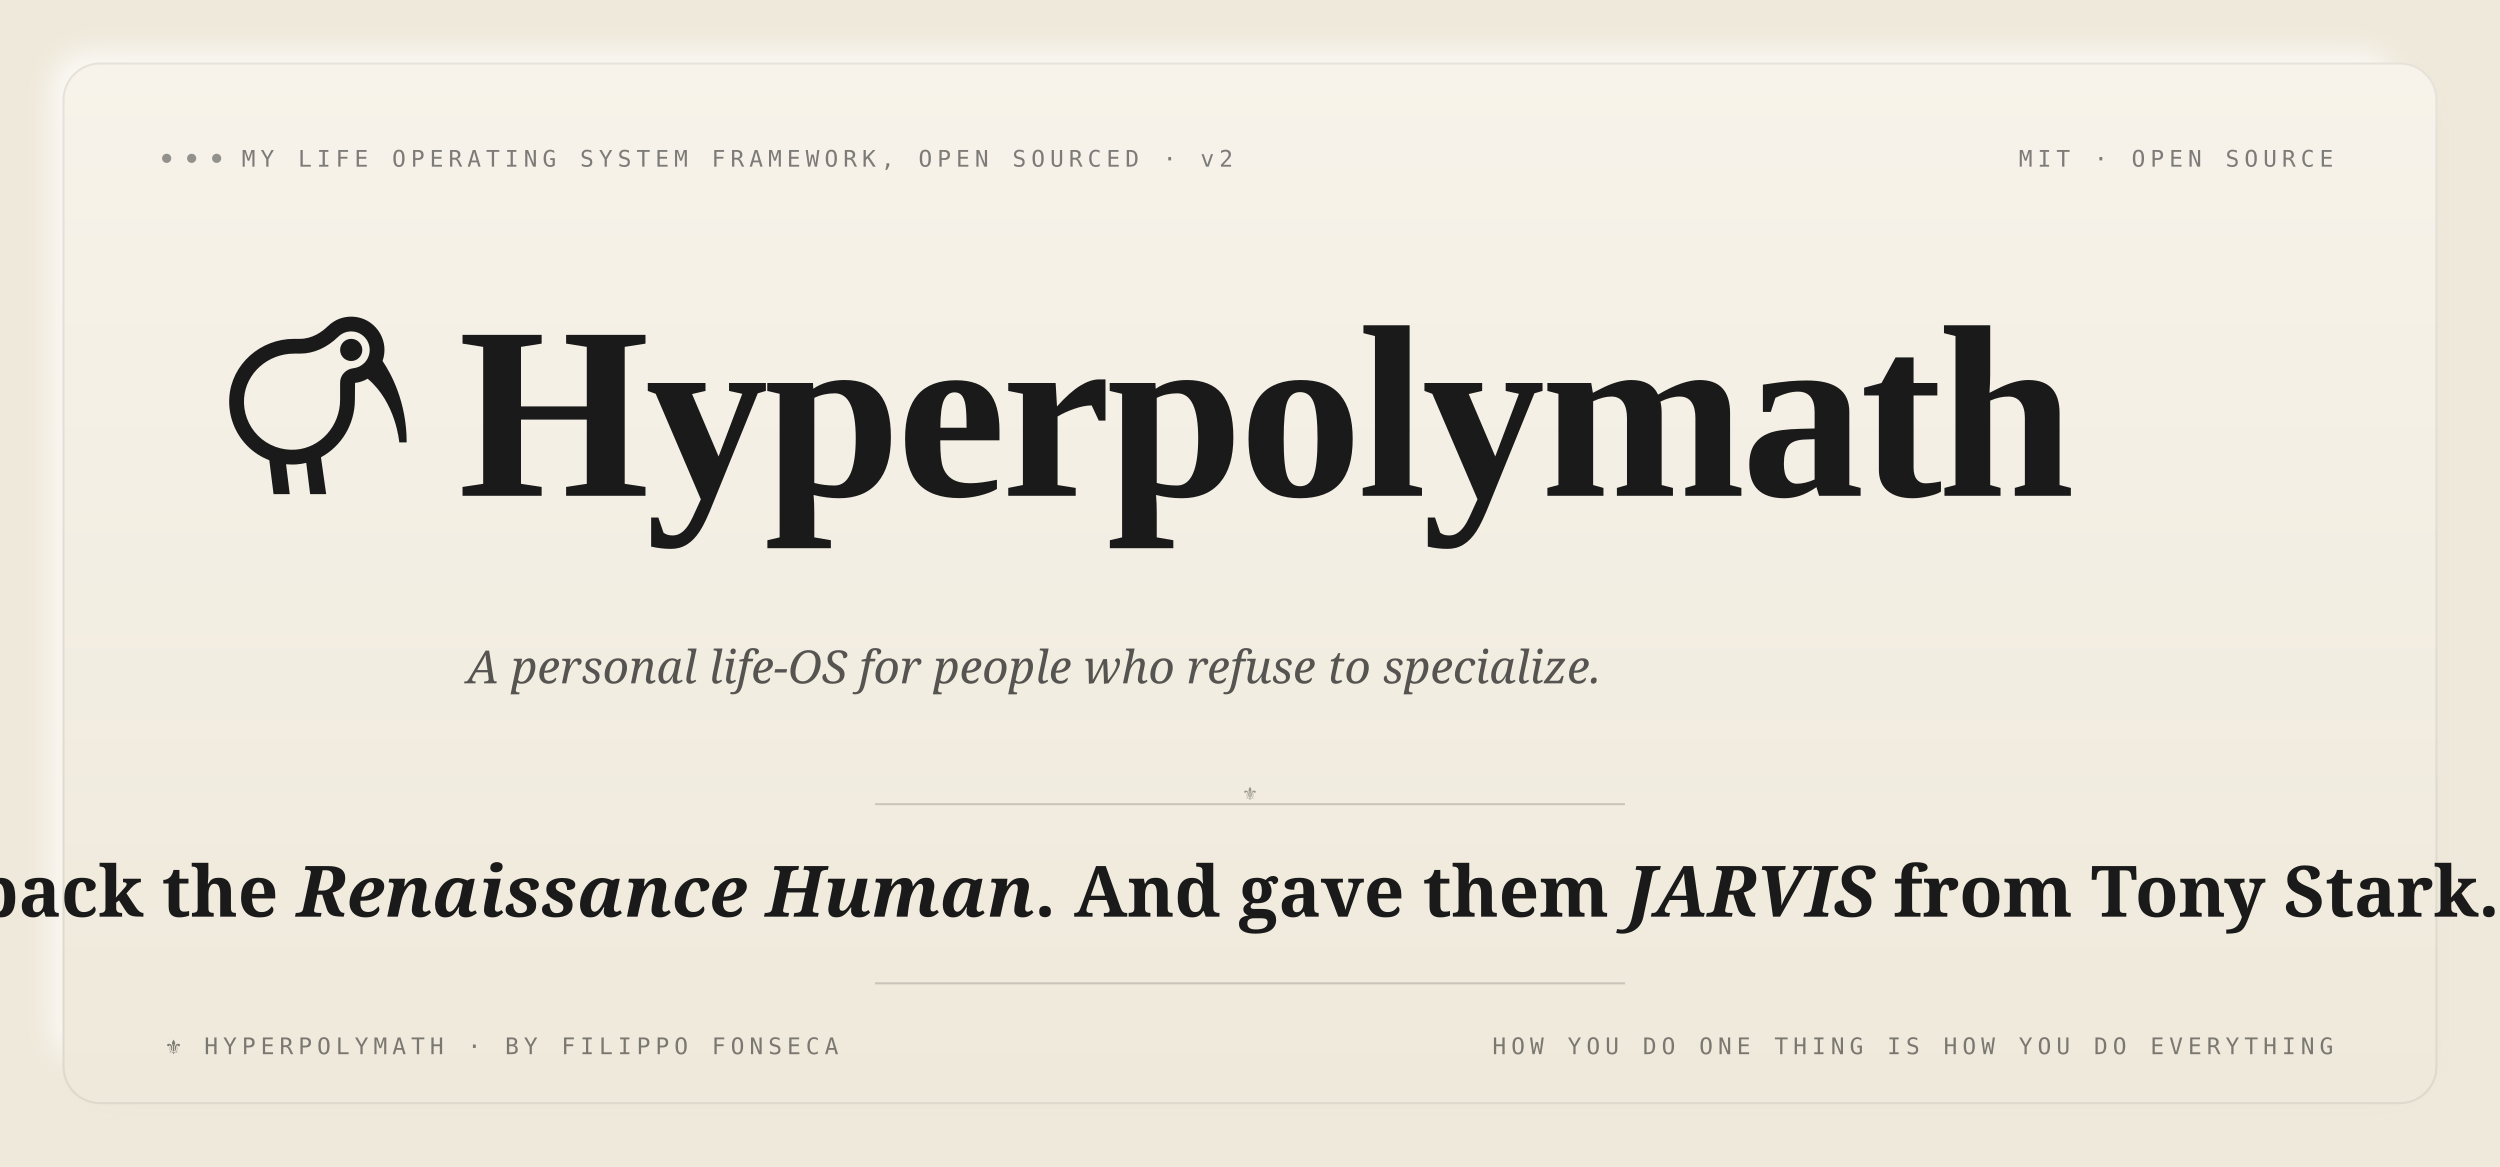
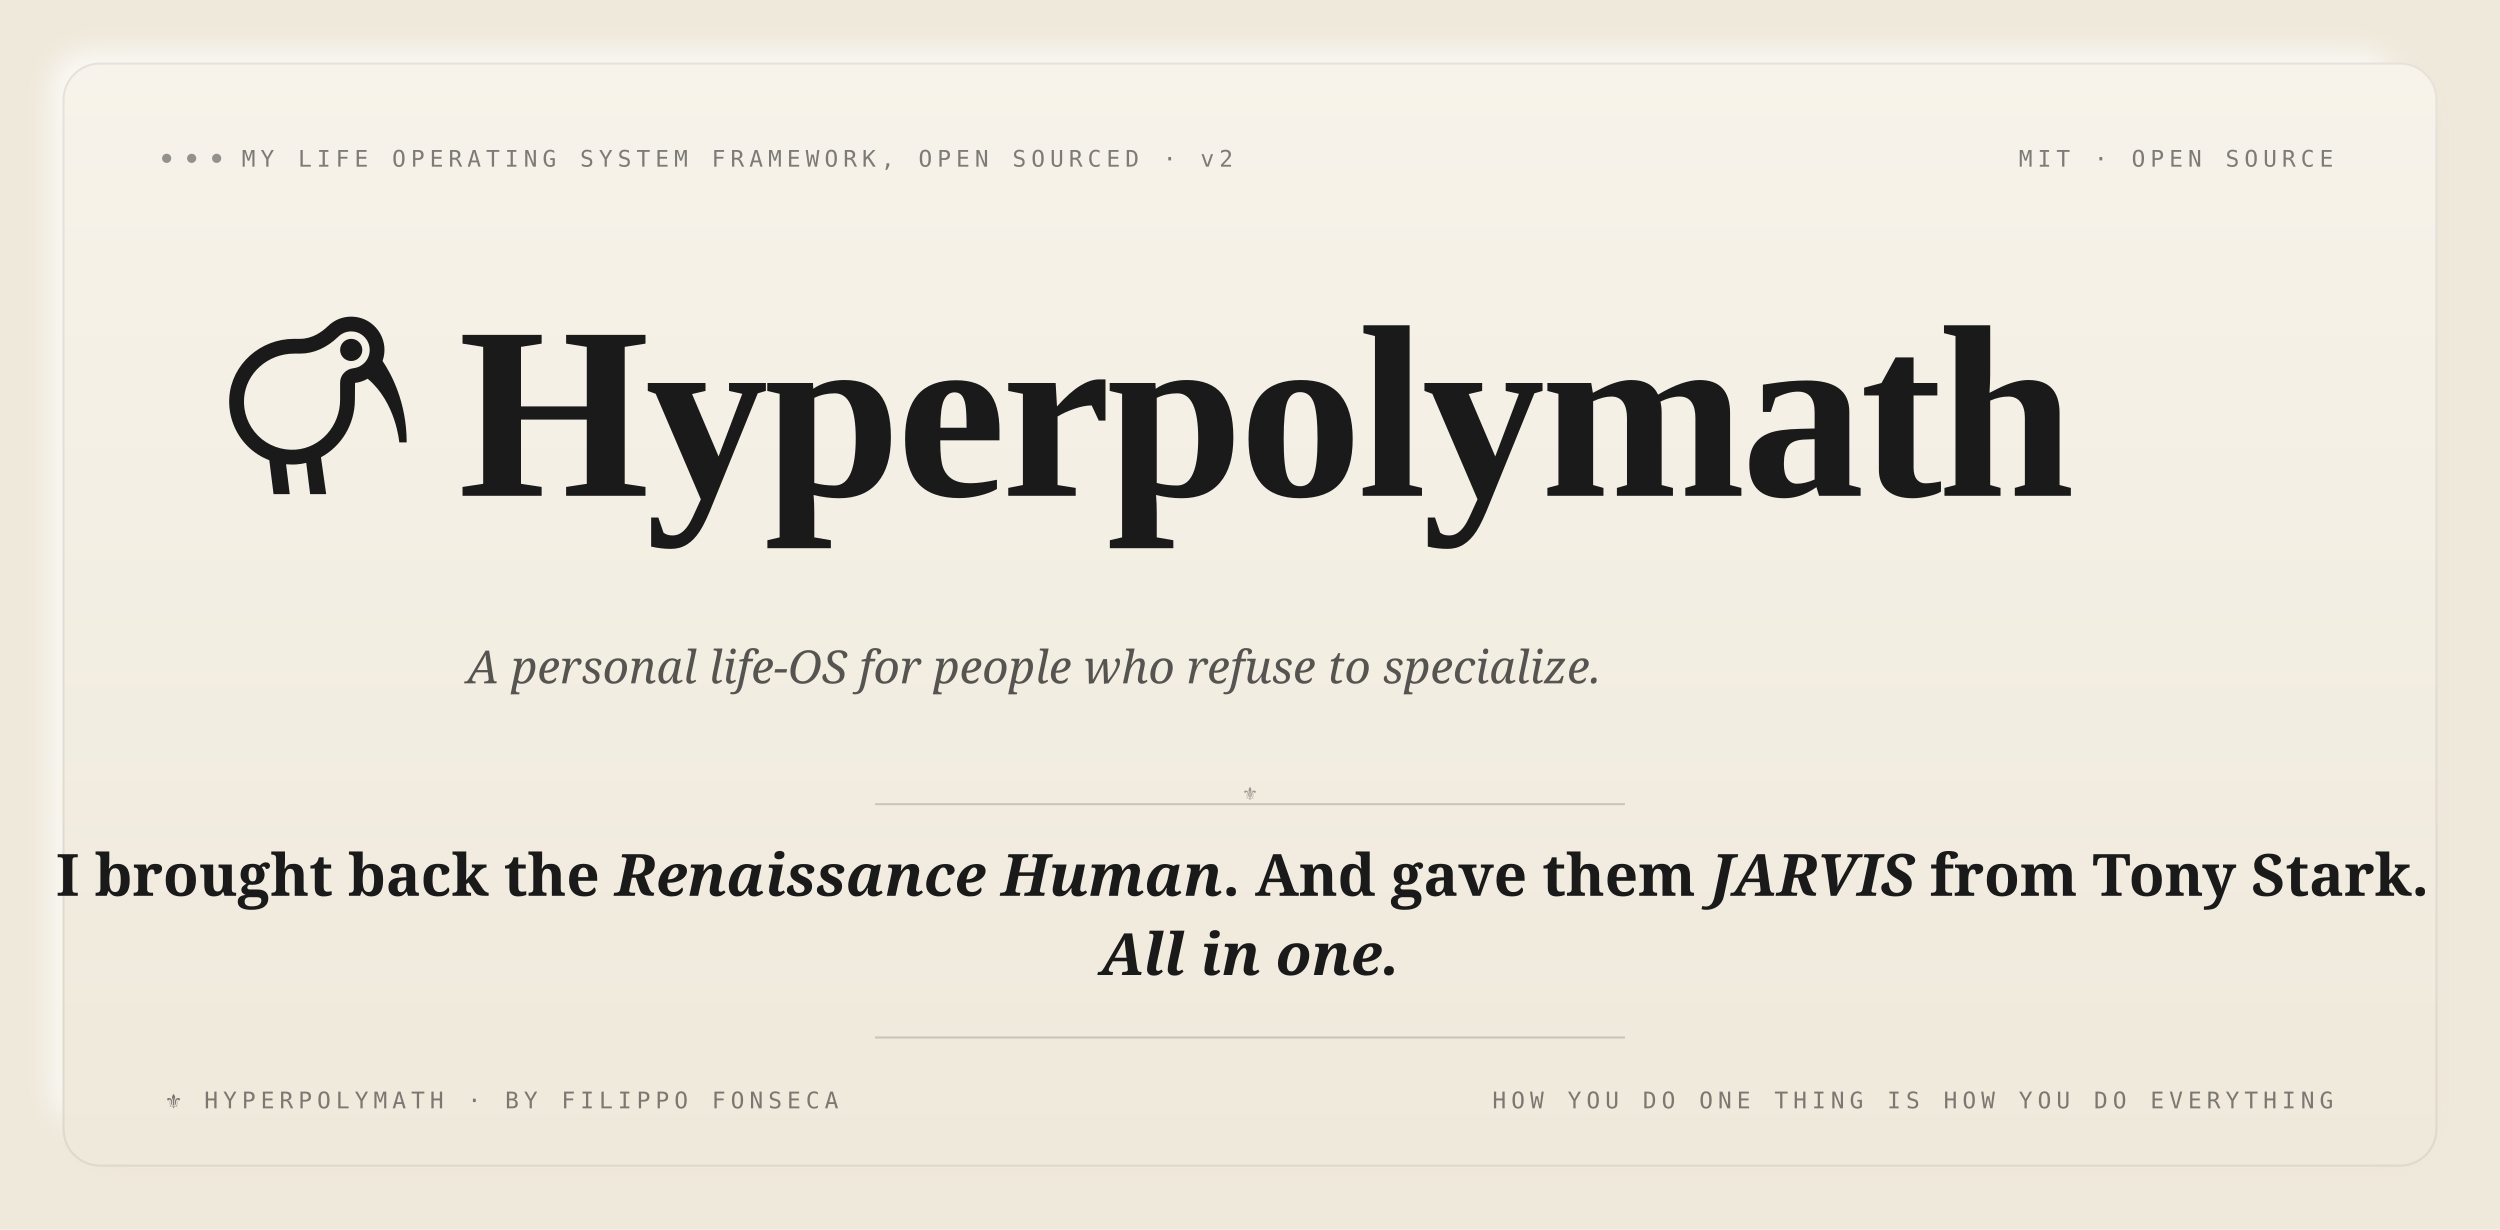
- <svg xmlns="http://www.w3.org/2000/svg" viewBox="0 0 1200 560" width="1200" height="560" role="img" aria-label="Hyperpolymath, a personal life-OS for people who refuse to specialize">
+ <svg xmlns="http://www.w3.org/2000/svg" viewBox="0 0 1200 590" width="1200" height="590" role="img" aria-label="Hyperpolymath, a personal life-OS for people who refuse to specialize">
  <defs>
    <linearGradient id="paper" x1="0" y1="0" x2="0" y2="1">
      <stop offset="0%" stop-color="#f7f3ea" />
      <stop offset="100%" stop-color="#efe9db" />
    </linearGradient>
    <filter id="neuShadow" x="-10%" y="-10%" width="120%" height="120%">
      <feGaussianBlur stdDeviation="6" />
    </filter>
  </defs>
-   <rect x="0" y="0" width="1200" height="560" fill="#efe9db" />
-   <rect x="36" y="36" width="1128" height="488" rx="20" fill="#d6cdb9" filter="url(#neuShadow)" opacity="0.55" />
-   <rect x="24" y="24" width="1128" height="488" rx="20" fill="#ffffff" filter="url(#neuShadow)" opacity="0.7" />
-   <rect x="30" y="30" width="1140" height="500" rx="18" fill="url(#paper)" />
-   <rect x="30.5" y="30.5" width="1139" height="499" rx="17.5" fill="none" stroke="#1a1a1a" stroke-opacity="0.08" />
+   <rect x="0" y="0" width="1200" height="590" fill="#efe9db" />
+   <rect x="36" y="36" width="1128" height="518" rx="20" fill="#d6cdb9" filter="url(#neuShadow)" opacity="0.55" />
+   <rect x="24" y="24" width="1128" height="518" rx="20" fill="#ffffff" filter="url(#neuShadow)" opacity="0.7" />
+   <rect x="30" y="30" width="1140" height="530" rx="18" fill="url(#paper)" />
+   <rect x="30.5" y="30.5" width="1139" height="529" rx="17.5" fill="none" stroke="#1a1a1a" stroke-opacity="0.08" />
  <g transform="translate(80 76)" fill="#1a1a1a" opacity="0.45">
    <circle cx="0" cy="0" r="2.2" />
    <circle cx="12" cy="0" r="2.2" />
    <circle cx="24" cy="0" r="2.2" />
  </g>
  <text x="116" y="80" font-family="ui-monospace, SFMono-Regular, Menlo, monospace" font-size="11" letter-spacing="2.4" fill="#1a1a1a" fill-opacity="0.55">MY LIFE OPERATING SYSTEM FRAMEWORK, OPEN SOURCED  ·  v2</text>
  <text x="1120" y="80" text-anchor="end" font-family="ui-monospace, SFMono-Regular, Menlo, monospace" font-size="11" letter-spacing="2.4" fill="#1a1a1a" fill-opacity="0.55">MIT · OPEN SOURCE</text>
  <g transform="translate(110 152) scale(3.55)" fill="#1a1a1a">
    <path d="m20.741,5.991c.21-.595.299-1.234.243-1.88-.114-1.326-.812-2.532-1.913-3.309-1.422-1.002-3.378-1.072-4.87-.174-.307.185-.59.403-.841.647-.807.786-2.119,1.723-3.788,1.723h-.794C4.18,2.998.334,6.462.022,10.884c-.174,2.468.725,4.883,2.468,6.625.844.844,1.848,1.484,2.938,1.906l.573,4.583h2.191l-.499-4.04c.271.026.544.04.818.04.201,0,.403-.007.604-.021.447-.032.881-.108,1.305-.209l.529,4.231h2.168l-.706-4.987c2.729-1.469,4.589-4.425,4.589-7.791l.021-2.262c.615-.069,1.187-.271,1.708-.568,3.845,3.229,4.272,8.608,4.272,8.608h1c0-5.446-2.104-9.299-3.259-11.007Zm-3.943.98c-1.025.115-1.798.952-1.798,1.947v2.302c0,3.553-2.647,6.523-6.026,6.761-1.891.131-3.737-.555-5.07-1.887-1.333-1.333-2.021-3.181-1.887-5.071.238-3.379,3.208-6.026,6.761-6.026h.794c1.852,0,3.645-.792,5.183-2.29.141-.137.301-.261.477-.366.823-.495,1.901-.458,2.686.095.627.442,1.008,1.098,1.073,1.846.063.737-.2,1.46-.723,1.983-.398.398-.907.642-1.47.705Zm1.202-2.473c0,.828-.672,1.5-1.5,1.5s-1.5-.672-1.5-1.5.672-1.5,1.5-1.5,1.5.672,1.5,1.5Z" />
  </g>
  <text x="220" y="238" font-family="'EB Garamond', 'Cormorant Garamond', Georgia, 'Times New Roman', serif" font-size="118" font-weight="600" letter-spacing="-2" fill="#1a1a1a">Hyperpolymath</text>
  <text x="224" y="328" font-family="'EB Garamond', Georgia, serif" font-style="italic" font-size="22" fill="#1a1a1a" fill-opacity="0.72">A personal life-OS for people who refuse to specialize.</text>
  <line x1="420" y1="386" x2="780" y2="386" stroke="#1a1a1a" stroke-opacity="0.18" stroke-width="1" />
  <text x="600" y="390" text-anchor="middle" font-family="ui-monospace, SFMono-Regular, Menlo, monospace" font-size="10" letter-spacing="3" fill="#1a1a1a" fill-opacity="0.4" dy="-6">⚜</text>
-   <text x="600" y="440" text-anchor="middle" font-family="'EB Garamond', Georgia, serif" font-size="34" font-weight="600" fill="#1a1a1a">
-     I brought back the <tspan font-style="italic" font-weight="800">Renaissance Human</tspan>. And gave them <tspan font-style="italic" font-weight="800">JARVIS</tspan> from Tony Stark. All in one.
+   <text x="600" y="430" text-anchor="middle" font-family="'EB Garamond', Georgia, serif" font-size="28" font-weight="600" fill="#1a1a1a">
+     <tspan x="600">I brought back the <tspan font-style="italic" font-weight="800">Renaissance Human</tspan>. And gave them <tspan font-style="italic" font-weight="800">JARVIS</tspan> from Tony Stark.</tspan>
+     <tspan x="600" dy="38" font-style="italic">All in one.</tspan>
  </text>
-   <line x1="420" y1="472" x2="780" y2="472" stroke="#1a1a1a" stroke-opacity="0.18" stroke-width="1" />
-   <text x="80" y="506" font-family="ui-monospace, SFMono-Regular, Menlo, monospace" font-size="11" letter-spacing="2.4" fill="#1a1a1a" fill-opacity="0.55">⚜  HYPERPOLYMATH · BY FILIPPO FONSECA</text>
-   <text x="1120" y="506" text-anchor="end" font-family="ui-monospace, SFMono-Regular, Menlo, monospace" font-size="11" letter-spacing="2.4" fill="#1a1a1a" fill-opacity="0.55">HOW YOU DO ONE THING IS HOW YOU DO EVERYTHING</text>
+   <line x1="420" y1="498" x2="780" y2="498" stroke="#1a1a1a" stroke-opacity="0.18" stroke-width="1" />
+   <text x="80" y="532" font-family="ui-monospace, SFMono-Regular, Menlo, monospace" font-size="11" letter-spacing="2.4" fill="#1a1a1a" fill-opacity="0.55">⚜  HYPERPOLYMATH · BY FILIPPO FONSECA</text>
+   <text x="1120" y="532" text-anchor="end" font-family="ui-monospace, SFMono-Regular, Menlo, monospace" font-size="11" letter-spacing="2.4" fill="#1a1a1a" fill-opacity="0.55">HOW YOU DO ONE THING IS HOW YOU DO EVERYTHING</text>
</svg>
